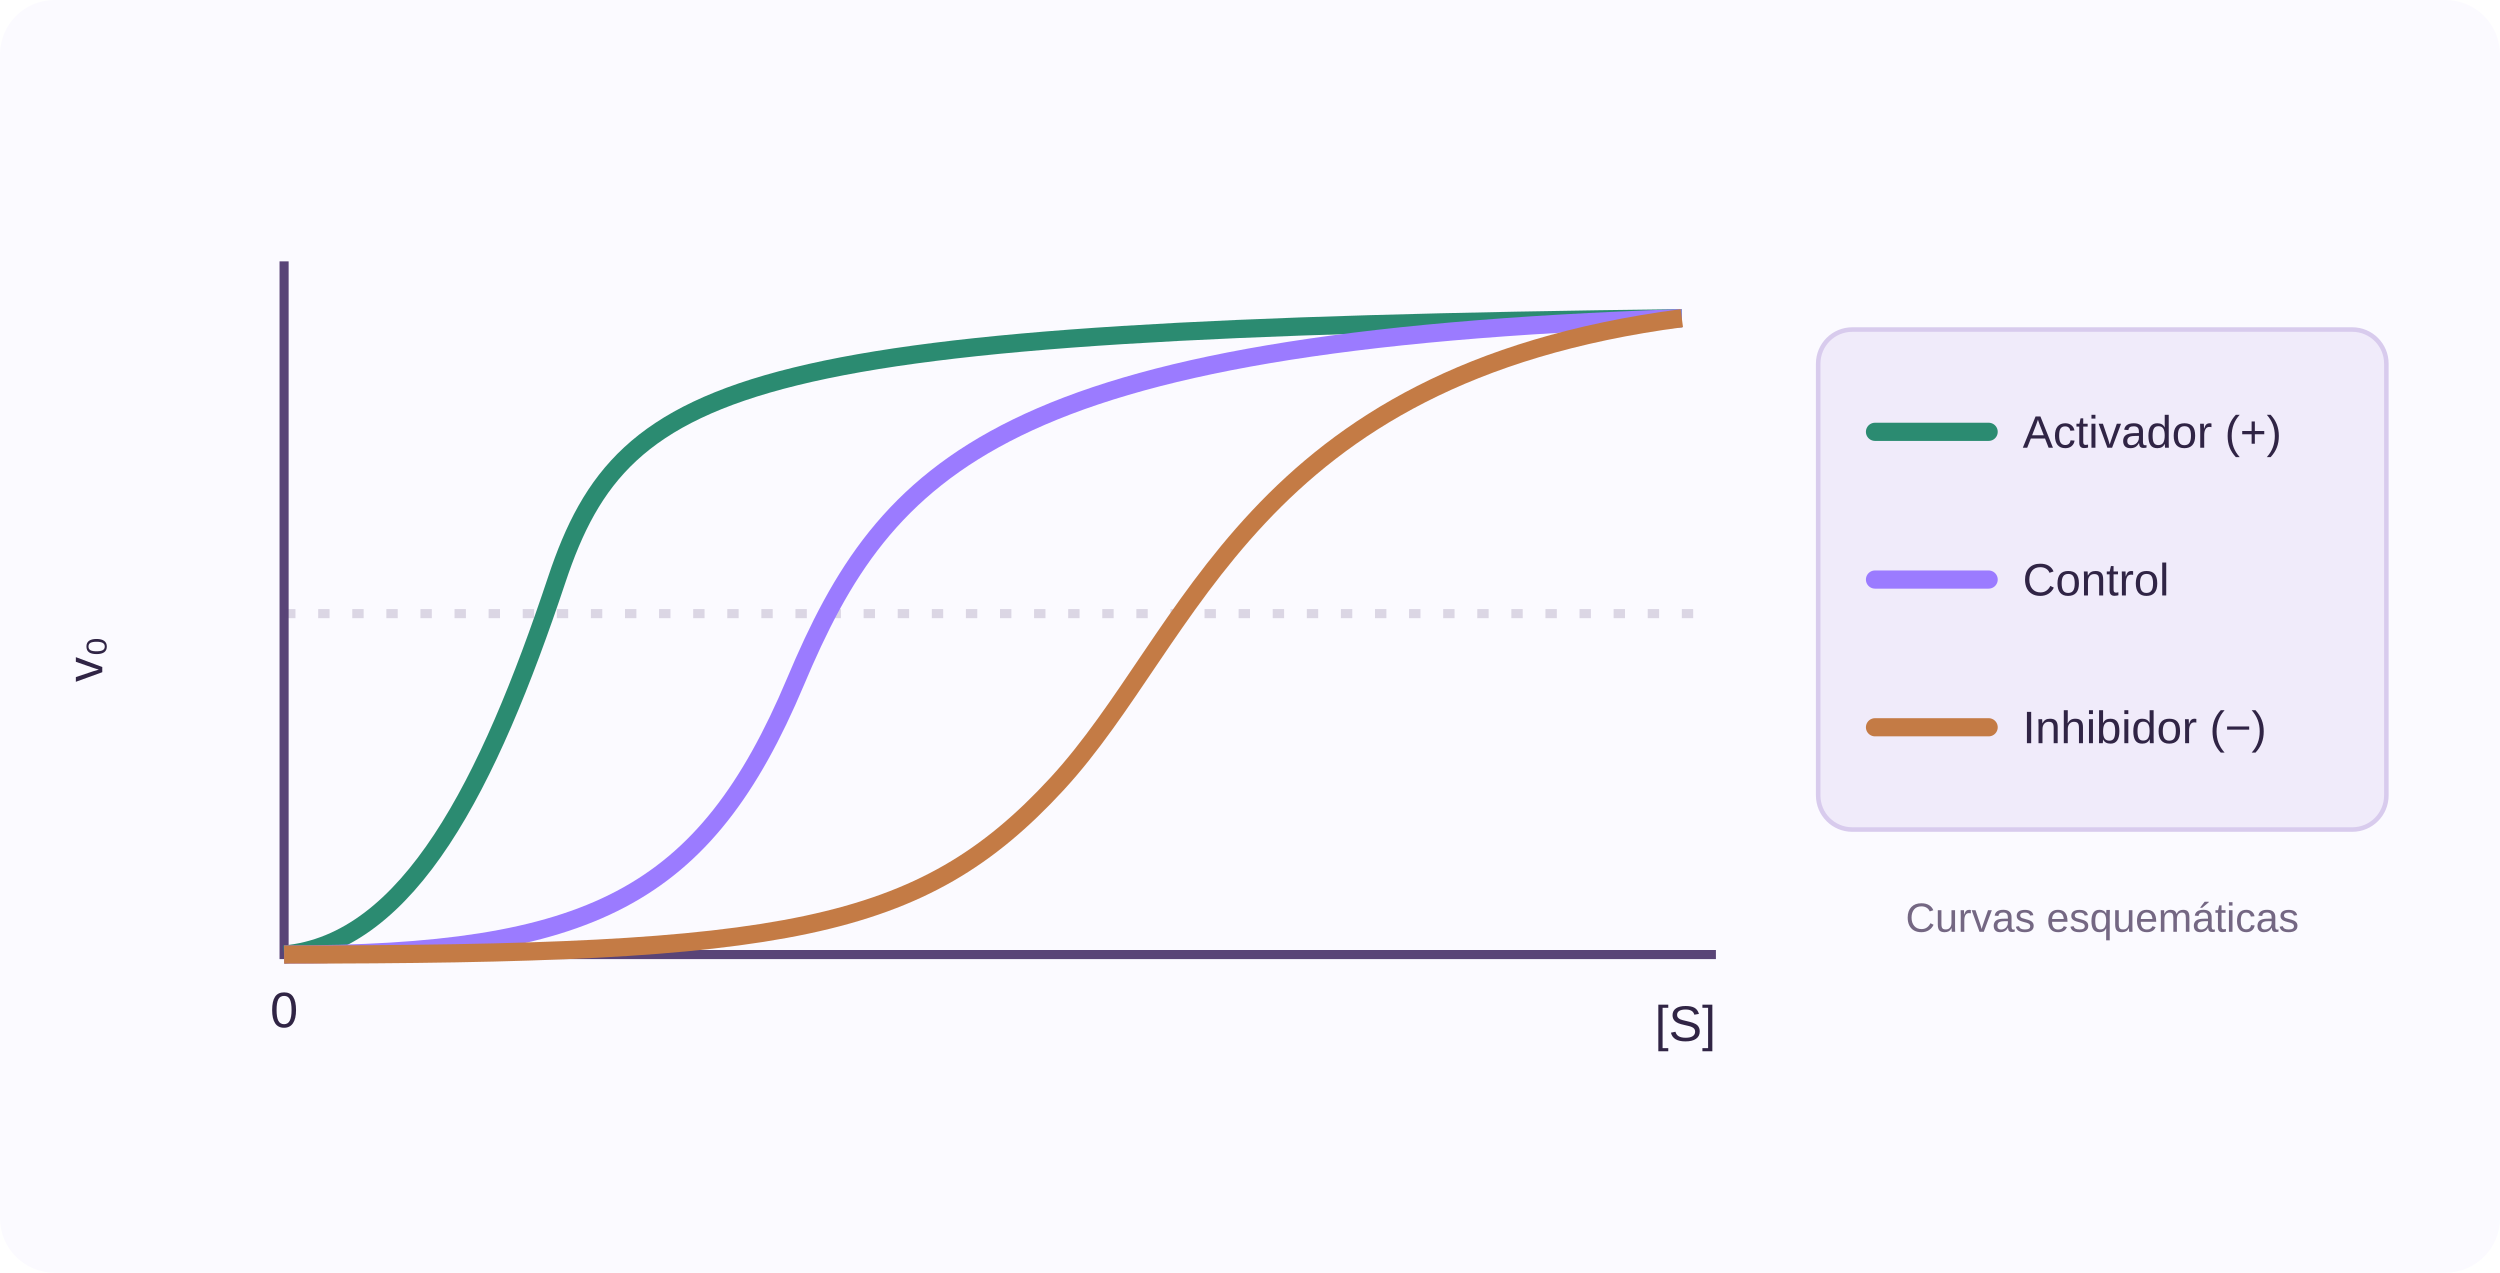
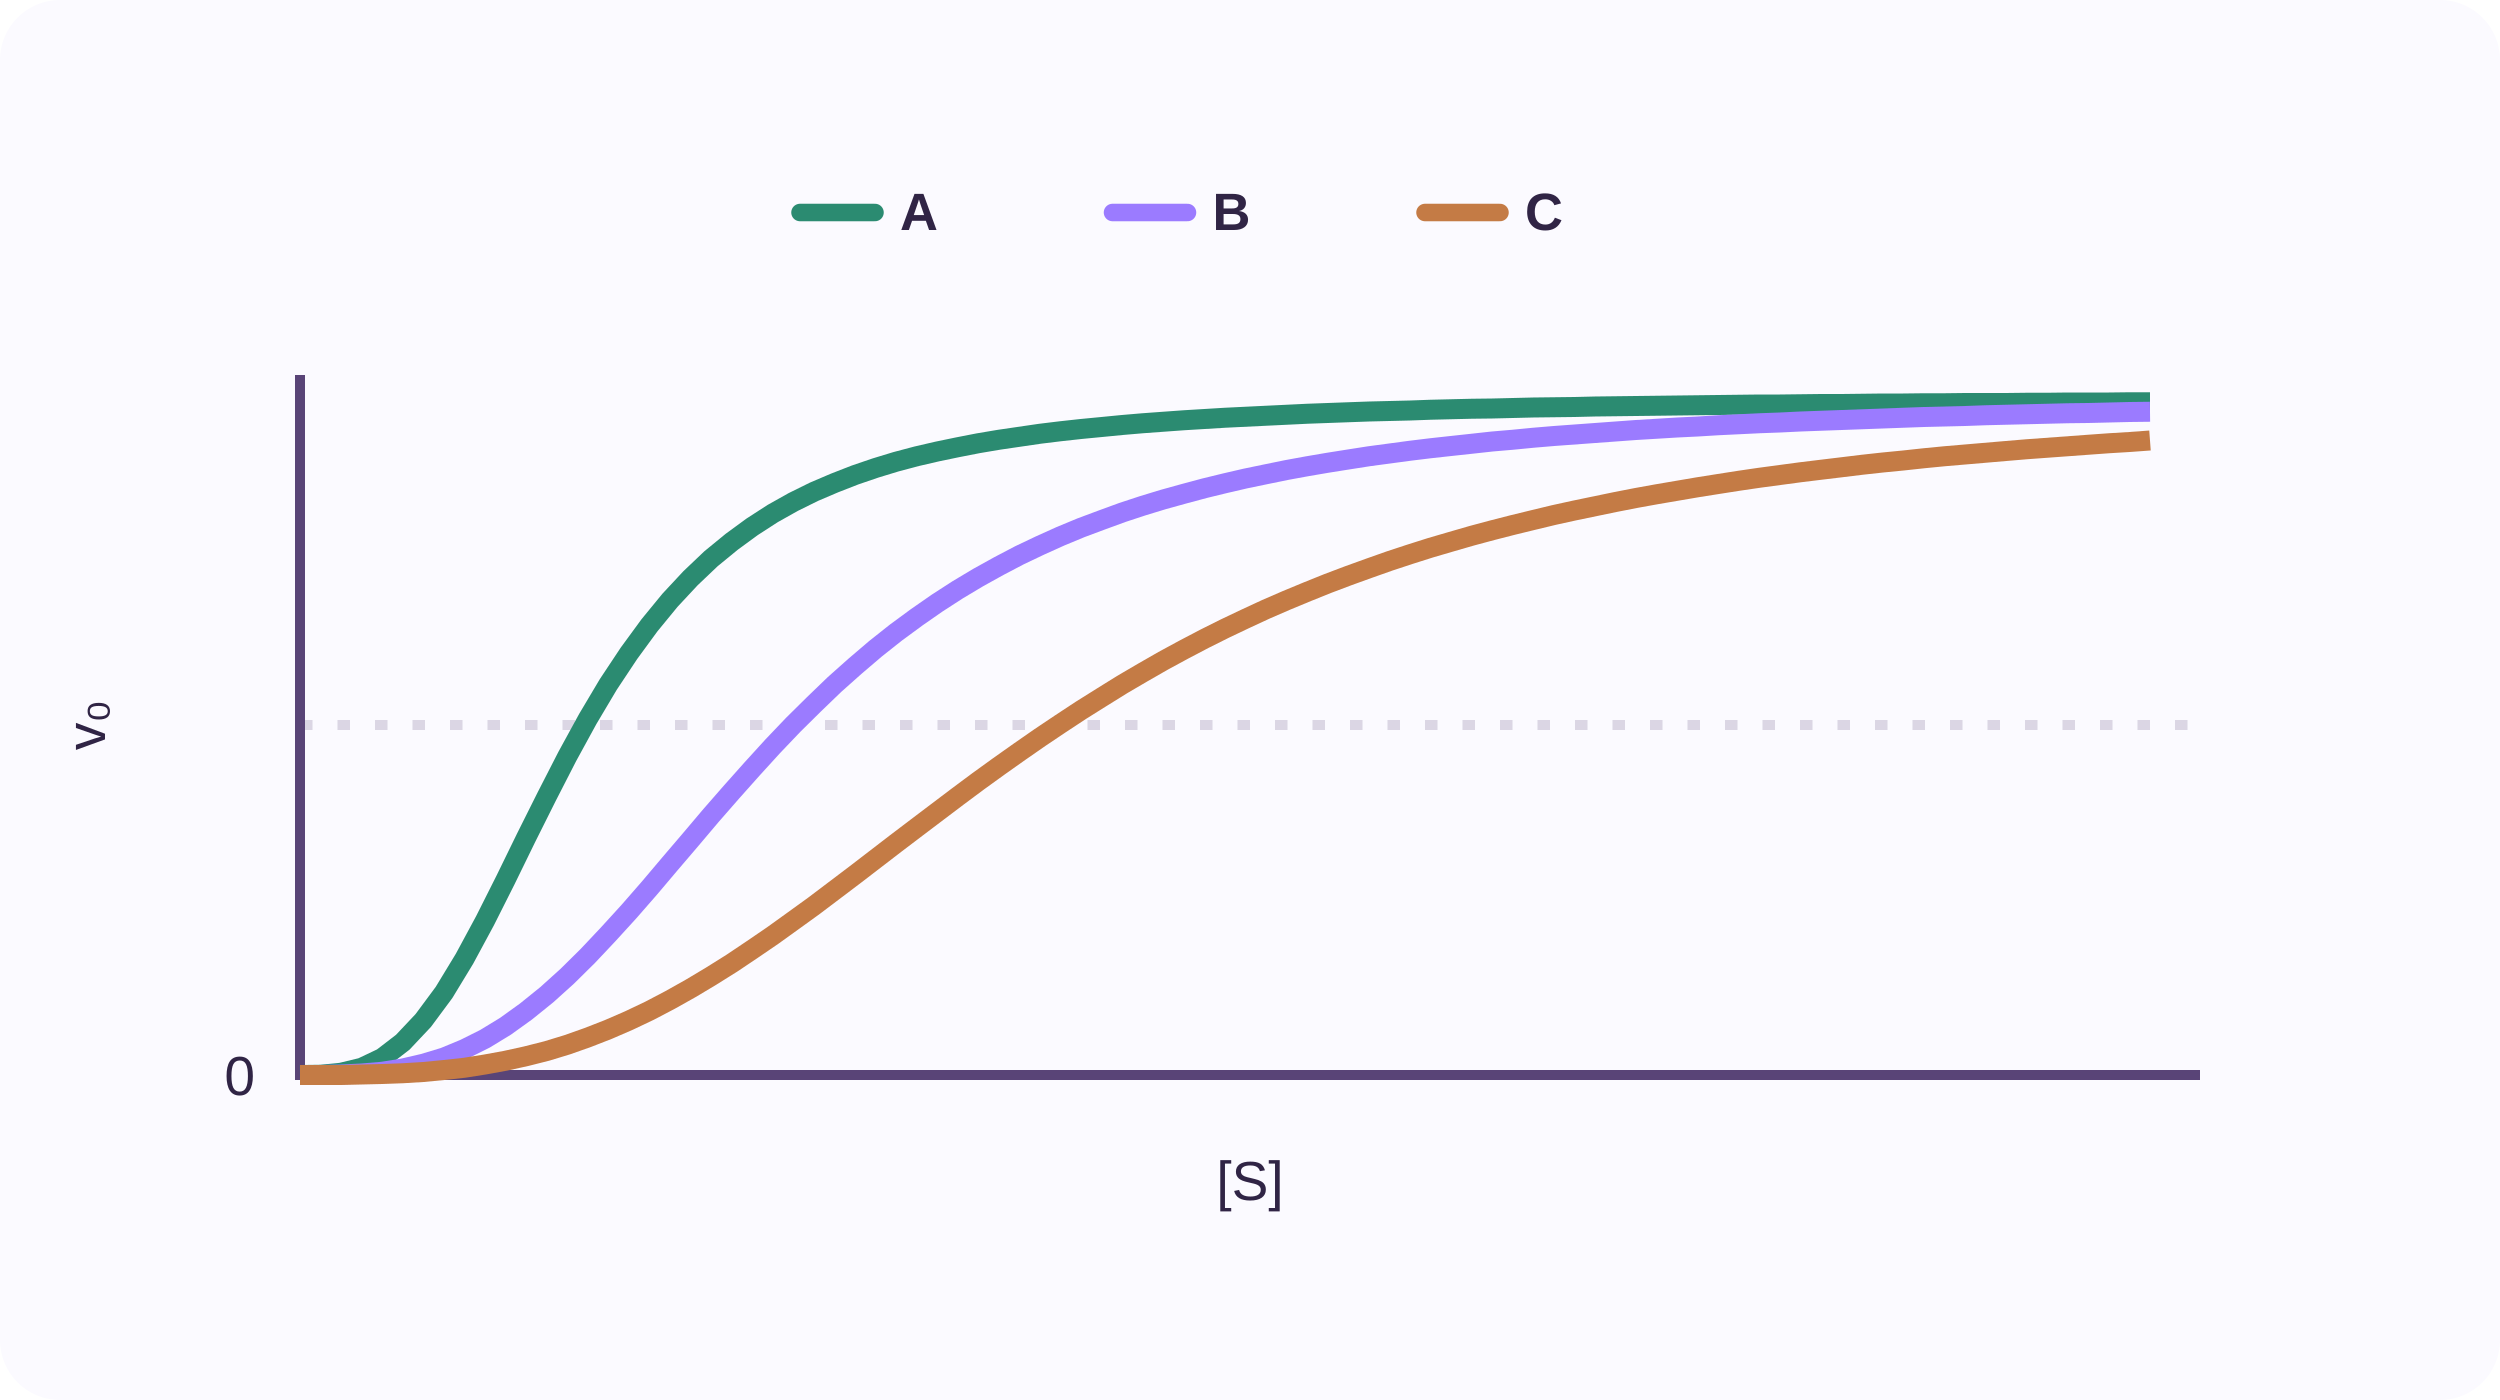
- <svg xmlns="http://www.w3.org/2000/svg" viewBox="0 0 1100 560" role="img" aria-labelledby="t d">
-   <rect width="1100" height="560" rx="24" fill="#fbfaff" />
+ <svg xmlns="http://www.w3.org/2000/svg" viewBox="0 0 1000 560" role="img" aria-labelledby="t d">
+   <rect width="1000" height="560" rx="24" fill="#fbfaff" />
  <g stroke="#594477" stroke-width="4" fill="none">
-     <path d="M125 115V420H755" />
-     <path d="M125 270H755" stroke-dasharray="5 10" opacity=".2" />
+     <path d="M120 150V430H880" />
+     <path d="M120 290H880" stroke-dasharray="5 10" opacity=".2" />
  </g>
  <g font-family="Arial" fill="#302445" font-size="22">
-     <text transform="translate(45 290) rotate(-90)" text-anchor="middle">v₀</text>
-     <text x="755" y="458" text-anchor="end">[S]</text>
-     <text x="125" y="452" text-anchor="middle">0</text>
+     <text transform="translate(42 290) rotate(-90)" text-anchor="middle">v₀</text>
+     <text x="500" y="480" text-anchor="middle">[S]</text>
+     <text x="102" y="438" text-anchor="end">0</text>
  </g>
-   <path d="M125 420 C180 415 215 345 245 255 S330 145 740 140" stroke="#2b8b71" stroke-width="8" fill="none" />
-   <path d="M125 420 C260 420 310 395 350 300 S440 150 740 140" stroke="#9b7bff" stroke-width="8" fill="none" />
-   <path d="M125 420 C345 420 405 410 465 345 S550 165 740 140" stroke="#c47b45" stroke-width="8" fill="none" />
-   <rect x="800" y="145" width="250" height="220" rx="15" fill="#f0ebfa" stroke="#d8cbed" stroke-width="2" />
-   <g font-family="Arial" font-size="20" fill="#302445">
-     <path d="M825 190H875" stroke="#2b8b71" stroke-width="8" stroke-linecap="round" />
-     <text x="890" y="197">Activador (+)</text>
-     <path d="M825 255H875" stroke="#9b7bff" stroke-width="8" stroke-linecap="round" />
-     <text x="890" y="262">Control</text>
-     <path d="M825 320H875" stroke="#c47b45" stroke-width="8" stroke-linecap="round" />
-     <text x="890" y="327">Inhibidor (−)</text>
+   <g font-family="Arial" font-size="21" font-weight="700">
+     <path d="M320 85h30" stroke="#2b8b71" stroke-width="7" stroke-linecap="round" />
+     <text x="360" y="92" fill="#302445">A</text>
+     <path d="M445 85h30" stroke="#9b7bff" stroke-width="7" stroke-linecap="round" />
+     <text x="485" y="92" fill="#302445">B</text>
+     <path d="M570 85h30" stroke="#c47b45" stroke-width="7" stroke-linecap="round" />
+     <text x="610" y="92" fill="#302445">C</text>
  </g>
-   <text x="925" y="410" text-anchor="middle" font-family="Arial" font-size="18" fill="#746783">Curvas esquemáticas</text>
+   <path d="M120.0 430.0 L128.2 429.9 L136.4 429.1 L144.7 427.1 L152.9 423.2 L161.1 416.9 L169.3 408.2 L177.6 397.0 L185.8 383.5 L194.0 368.3 L202.2 352.0 L210.4 335.2 L218.7 318.6 L226.9 302.6 L235.1 287.6 L243.3 273.8 L251.6 261.3 L259.8 250.1 L268.0 240.1 L276.2 231.3 L284.4 223.5 L292.7 216.7 L300.9 210.7 L309.1 205.4 L317.3 200.8 L325.6 196.7 L333.8 193.2 L342.0 190.0 L350.2 187.2 L358.4 184.7 L366.7 182.5 L374.9 180.6 L383.1 178.9 L391.3 177.3 L399.6 175.9 L407.8 174.7 L416.0 173.5 L424.2 172.5 L432.4 171.6 L440.7 170.8 L448.9 170.0 L457.1 169.3 L465.3 168.7 L473.6 168.1 L481.8 167.6 L490.0 167.1 L498.2 166.7 L506.4 166.3 L514.7 165.9 L522.9 165.5 L531.1 165.2 L539.3 164.9 L547.6 164.6 L555.8 164.4 L564.0 164.2 L572.2 163.9 L580.4 163.7 L588.7 163.5 L596.9 163.4 L605.1 163.2 L613.3 163.0 L621.6 162.9 L629.8 162.8 L638.0 162.6 L646.2 162.5 L654.4 162.4 L662.7 162.3 L670.9 162.2 L679.1 162.1 L687.3 162.0 L695.6 161.9 L703.8 161.8 L712.0 161.8 L720.2 161.7 L728.4 161.6 L736.7 161.6 L744.9 161.5 L753.1 161.4 L761.3 161.4 L769.6 161.3 L777.8 161.3 L786.0 161.2 L794.2 161.2 L802.4 161.2 L810.7 161.1 L818.9 161.1 L827.1 161.0 L835.3 161.0 L843.6 161.0 L851.8 160.9 L860.0 160.9" stroke="#2b8b71" stroke-width="8" fill="none" />
+   <path d="M120.0 430.0 L128.2 430.0 L136.4 429.8 L144.7 429.4 L152.9 428.7 L161.1 427.4 L169.3 425.5 L177.6 423.0 L185.8 419.6 L194.0 415.5 L202.2 410.5 L210.4 404.6 L218.7 397.9 L226.9 390.5 L235.1 382.4 L243.3 373.7 L251.6 364.6 L259.8 355.2 L268.0 345.5 L276.2 335.9 L284.4 326.2 L292.7 316.7 L300.9 307.5 L309.1 298.5 L317.3 289.9 L325.6 281.7 L333.8 273.8 L342.0 266.5 L350.2 259.5 L358.4 253.0 L366.7 246.9 L374.9 241.2 L383.1 235.9 L391.3 231.0 L399.6 226.4 L407.8 222.1 L416.0 218.2 L424.2 214.5 L432.4 211.1 L440.7 208.0 L448.9 205.0 L457.1 202.3 L465.3 199.8 L473.6 197.5 L481.8 195.3 L490.0 193.3 L498.2 191.4 L506.4 189.7 L514.7 188.0 L522.9 186.5 L531.1 185.1 L539.3 183.8 L547.6 182.5 L555.8 181.4 L564.0 180.3 L572.2 179.3 L580.4 178.4 L588.7 177.5 L596.9 176.6 L605.1 175.9 L613.3 175.1 L621.6 174.4 L629.8 173.8 L638.0 173.2 L646.2 172.6 L654.4 172.0 L662.7 171.5 L670.9 171.0 L679.1 170.6 L687.3 170.1 L695.6 169.7 L703.8 169.3 L712.0 169.0 L720.2 168.6 L728.4 168.3 L736.7 168.0 L744.9 167.7 L753.1 167.4 L761.3 167.1 L769.6 166.8 L777.8 166.6 L786.0 166.4 L794.2 166.1 L802.4 165.9 L810.7 165.7 L818.9 165.5 L827.1 165.3 L835.3 165.2 L843.6 165.0 L851.8 164.8 L860.0 164.7" stroke="#9b7bff" stroke-width="8" fill="none" />
+   <path d="M120.0 430.0 L128.2 430.0 L136.4 430.0 L144.7 429.8 L152.9 429.6 L161.1 429.3 L169.3 428.8 L177.6 428.0 L185.8 427.1 L194.0 425.8 L202.2 424.3 L210.4 422.5 L218.7 420.4 L226.9 417.9 L235.1 415.0 L243.3 411.8 L251.6 408.2 L259.8 404.3 L268.0 400.0 L276.2 395.4 L284.4 390.5 L292.7 385.3 L300.9 379.8 L309.1 374.2 L317.3 368.3 L325.6 362.3 L333.8 356.1 L342.0 349.9 L350.2 343.6 L358.4 337.3 L366.7 331.0 L374.9 324.8 L383.1 318.6 L391.3 312.5 L399.6 306.5 L407.8 300.7 L416.0 295.0 L424.2 289.5 L432.4 284.1 L440.7 278.9 L448.9 273.8 L457.1 269.0 L465.3 264.3 L473.6 259.8 L481.8 255.5 L490.0 251.4 L498.2 247.5 L506.4 243.7 L514.7 240.1 L522.9 236.7 L531.1 233.4 L539.3 230.3 L547.6 227.3 L555.8 224.4 L564.0 221.7 L572.2 219.1 L580.4 216.7 L588.7 214.3 L596.9 212.1 L605.1 210.0 L613.3 208.0 L621.6 206.0 L629.8 204.2 L638.0 202.5 L646.2 200.8 L654.4 199.2 L662.7 197.7 L670.9 196.3 L679.1 194.9 L687.3 193.6 L695.6 192.3 L703.8 191.1 L712.0 190.0 L720.2 188.9 L728.4 187.9 L736.7 186.9 L744.9 185.9 L753.1 185.0 L761.3 184.2 L769.6 183.3 L777.8 182.5 L786.0 181.8 L794.2 181.1 L802.4 180.4 L810.7 179.7 L818.9 179.1 L827.1 178.5 L835.3 177.9 L843.6 177.3 L851.8 176.8 L860.0 176.2" stroke="#c47b45" stroke-width="8" fill="none" />
</svg>
